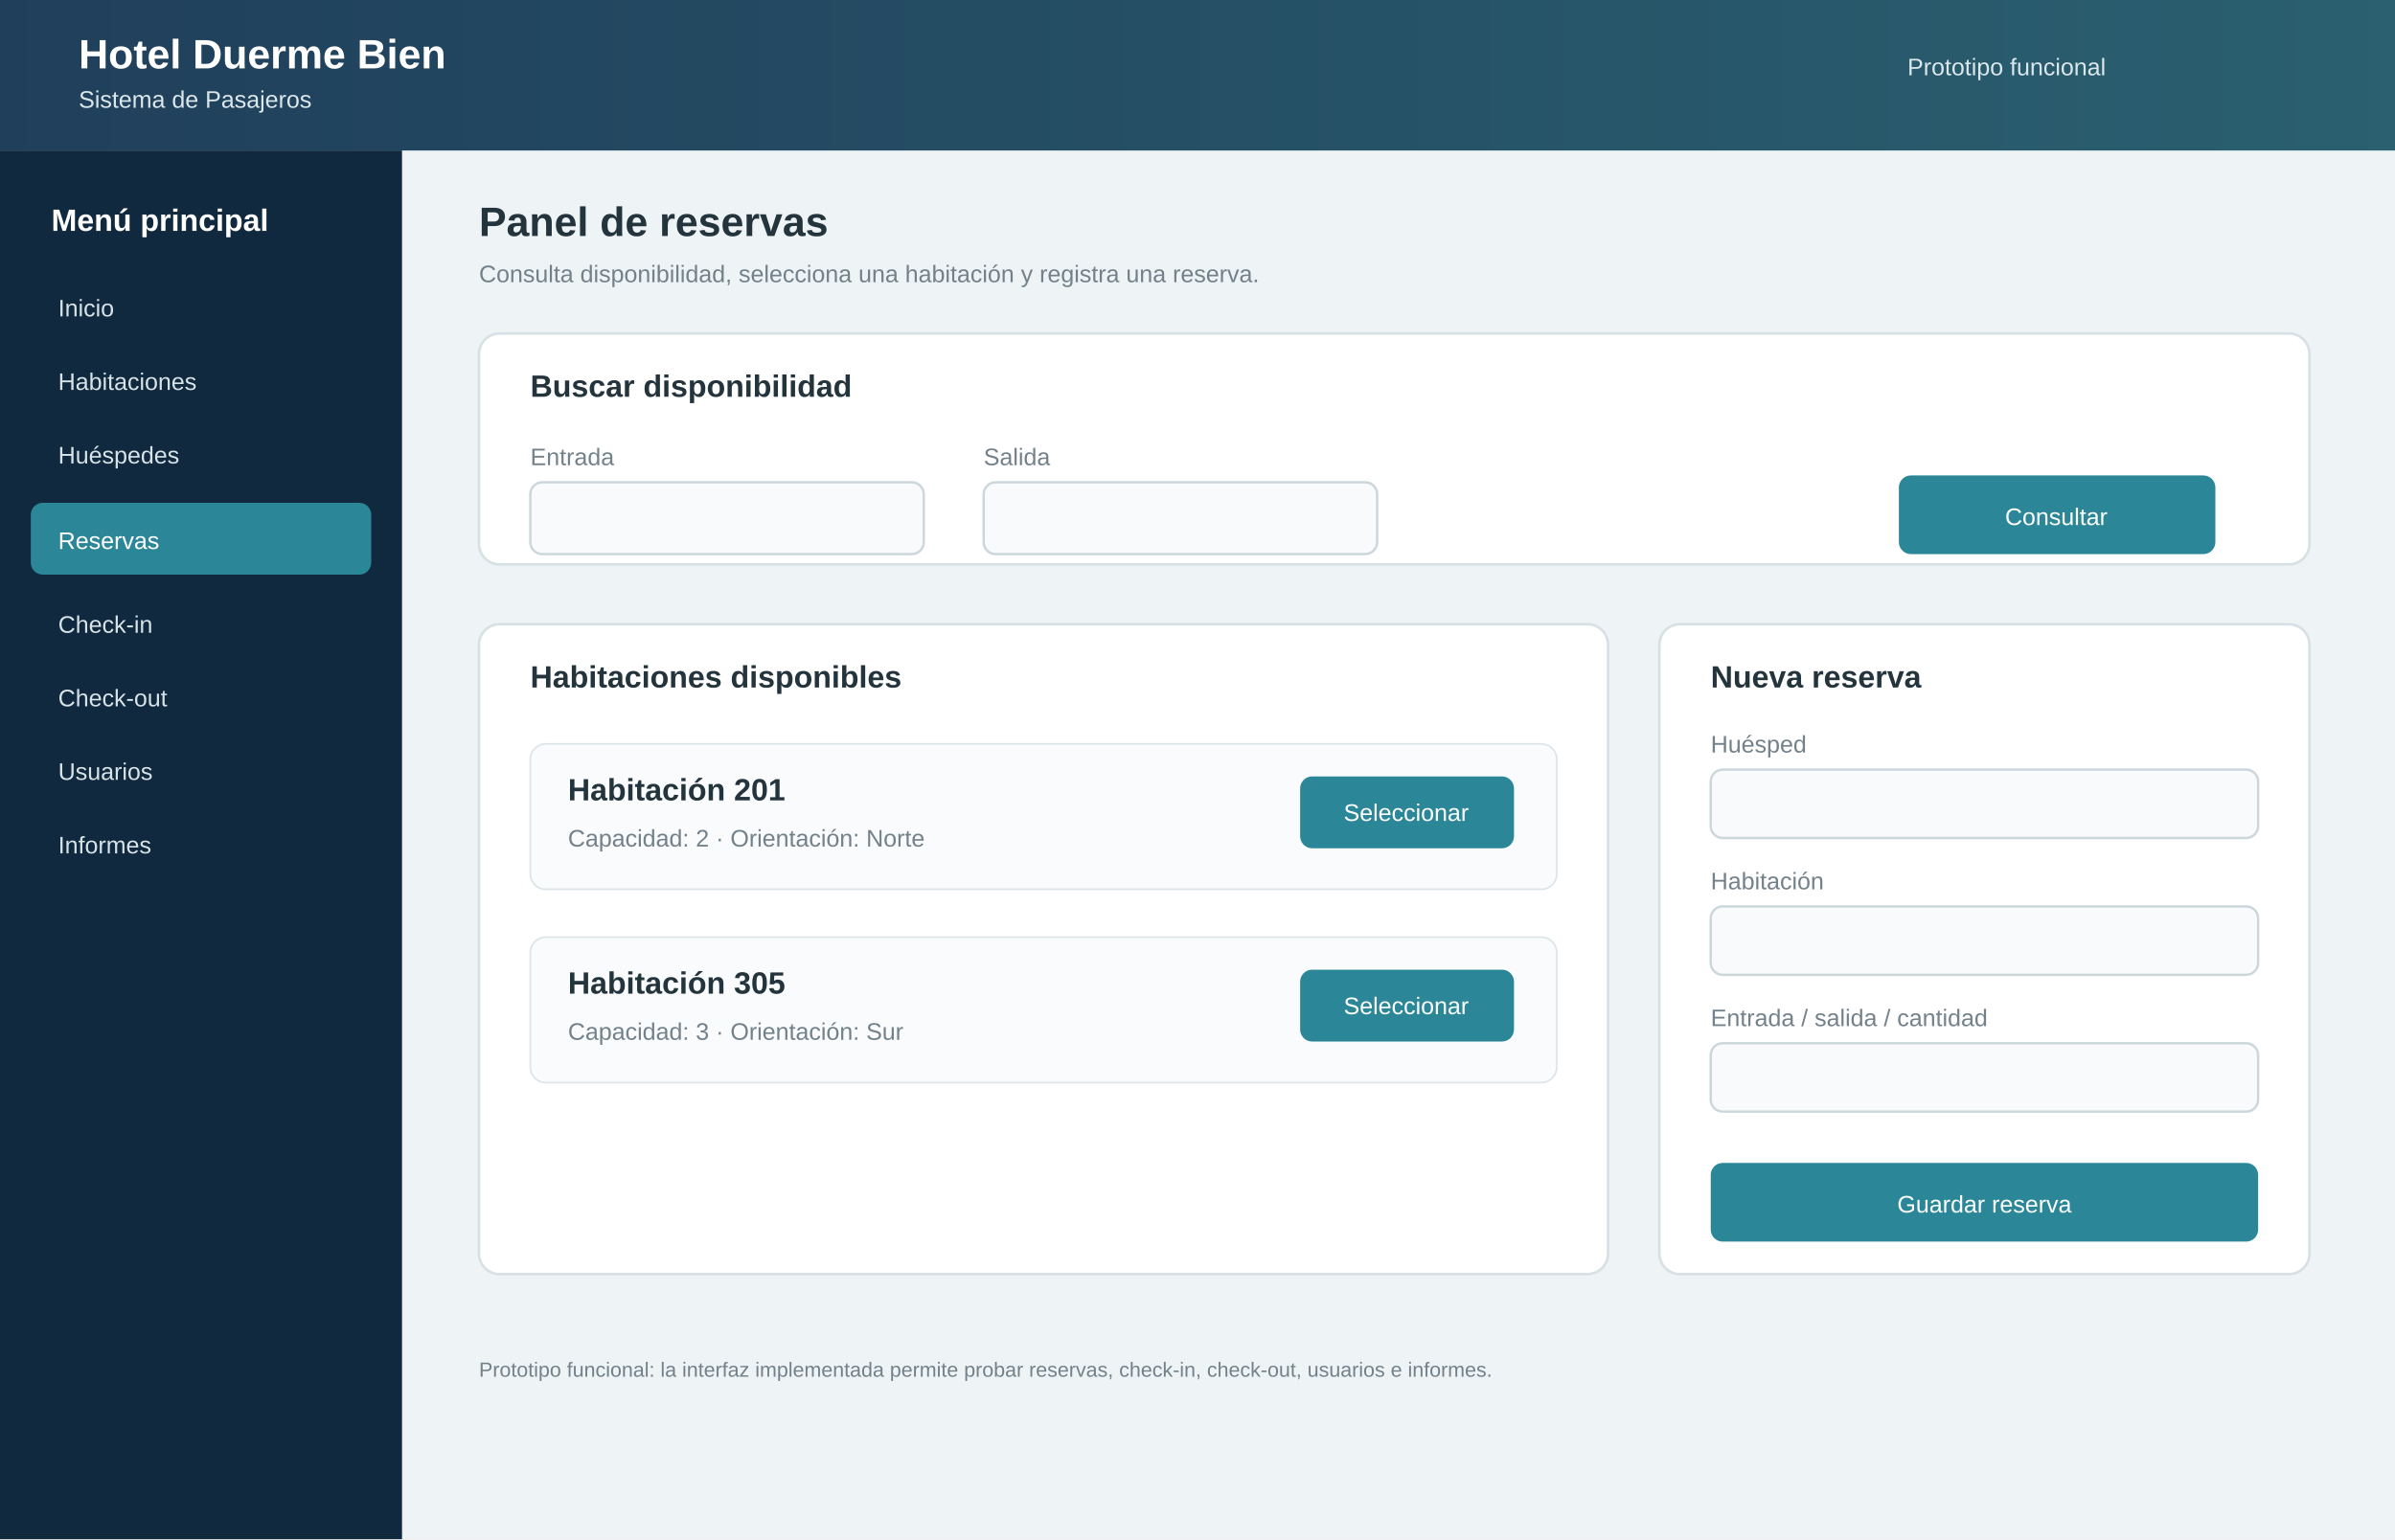
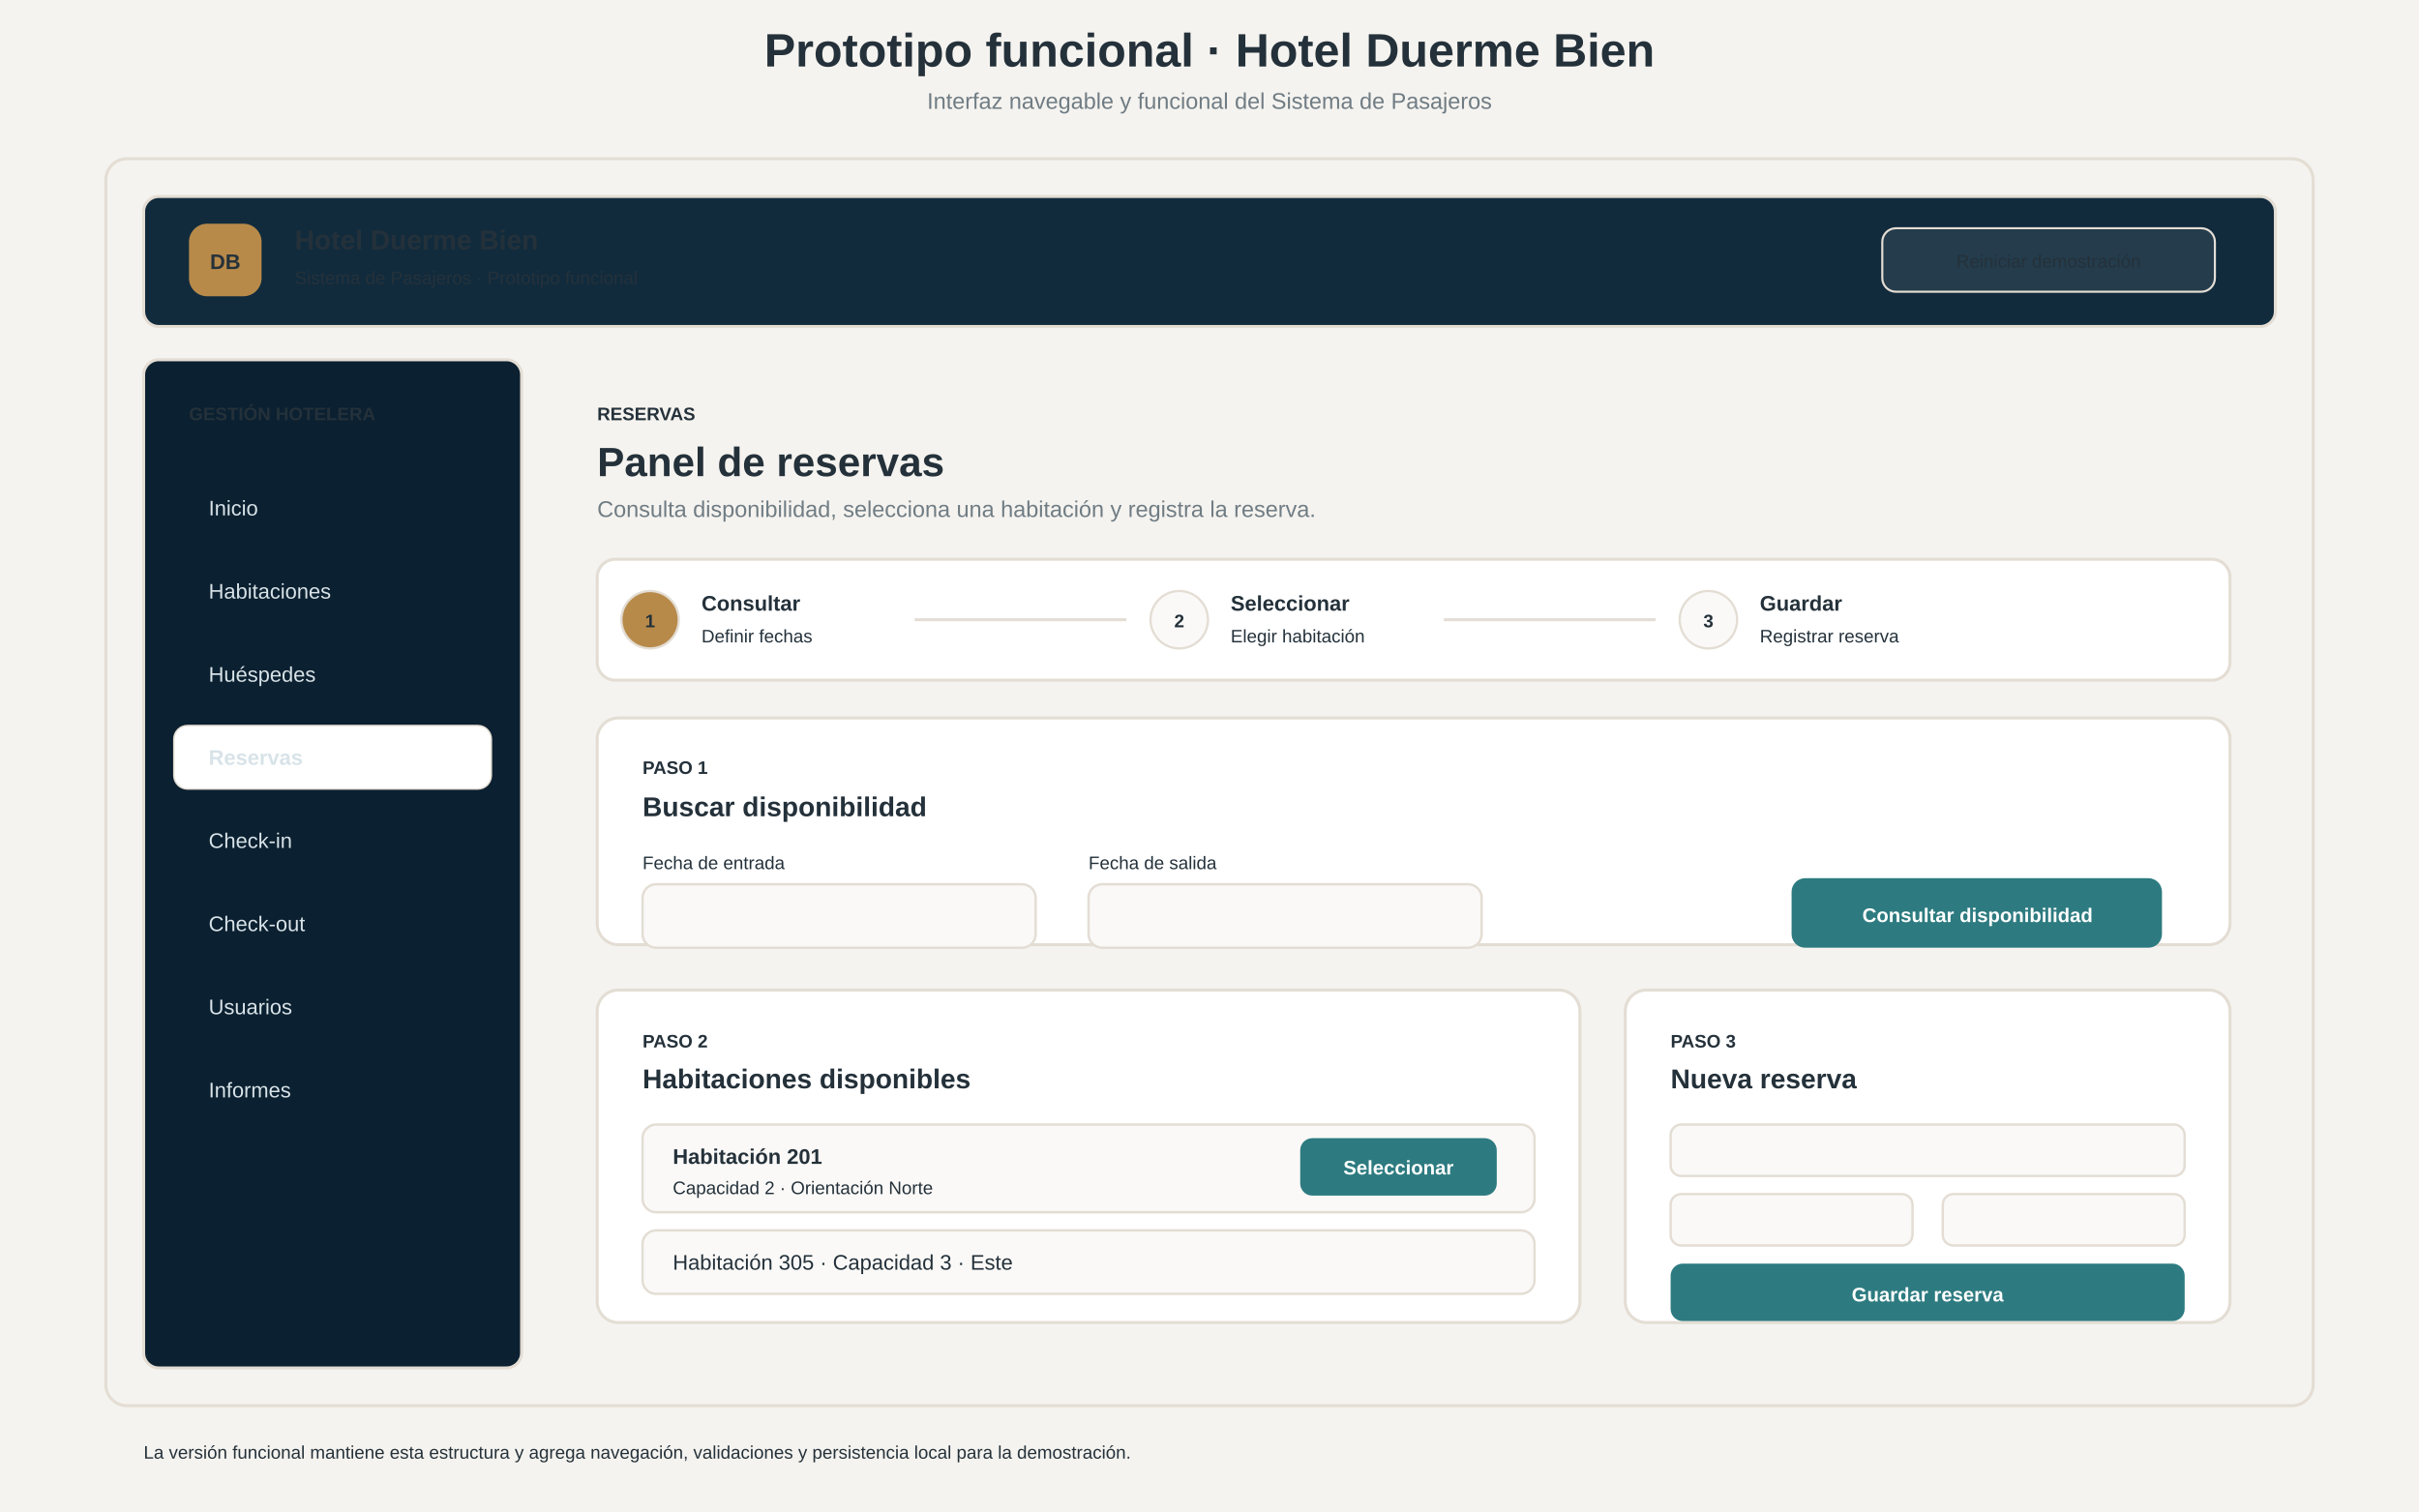
- <svg xmlns="http://www.w3.org/2000/svg" width="1400" height="900" viewBox="0 0 1400 900">
+ <svg xmlns="http://www.w3.org/2000/svg" width="1600" height="1000" viewBox="0 0 1600 1000">
  <defs>
-     <linearGradient id="head" x1="0" x2="1">
-       <stop offset="0" stop-color="#203f5b" />
-       <stop offset="1" stop-color="#2a6070" />
-     </linearGradient>
    <style>
- .t{font-family:Arial,sans-serif}.title{font-size:24px;font-weight:700}.h{font-size:18px;font-weight:700}.f{font-size:14px}.small{font-size:12px}
- .card{fill:#fff;stroke:#d7e0e5;stroke-width:1.5}.field{fill:#f8fafb;stroke:#ccd7dc;stroke-width:1.4}.btn{fill:#2b8798}.nav{fill:#10293f}.muted{fill:#72818a}
+ .t{font-family:Arial,sans-serif;fill:#24313a}.title{font-size:31px;font-weight:700}.sub{font-size:15px;fill:#6f7c84}.h{font-size:18px;font-weight:700}.f{font-size:14px}.small{font-size:12px}
+ .box{fill:#ffffff;stroke:#e3ddd4;stroke-width:2}.field{fill:#faf9f7;stroke:#e3ddd4;stroke-width:1.6}.thin{stroke:#e3ddd4;stroke-width:2;fill:none}.navtext{font-size:14px;fill:#d8e3e8}.btntext{font-size:13px;fill:#ffffff;font-weight:700}
</style>
  </defs>
-   <rect width="1400" height="900" fill="#eef3f5" />
-   <rect x="0" y="0" width="1400" height="88" fill="url(#head)" />
-   <text x="46" y="40" class="t title" fill="#fff">Hotel Duerme Bien</text>
-   <text x="46" y="63" class="t f" fill="#dce7eb">Sistema de Pasajeros</text>
-   <text x="1115" y="44" class="t f" fill="#dce7eb">Prototipo funcional</text>
-   <rect x="0" y="88" width="235" height="812" class="nav" />
-   <text x="30" y="135" class="t h" fill="#fff">Menú principal</text>
-   <text x="34" y="185" class="t f" fill="#d8e3e8">Inicio</text>
-   <text x="34" y="228" class="t f" fill="#d8e3e8">Habitaciones</text>
-   <text x="34" y="271" class="t f" fill="#d8e3e8">Huéspedes</text>
-   <rect x="18" y="294" width="199" height="42" rx="7" class="btn" />
-   <text x="34" y="321" class="t f" fill="#fff">Reservas</text>
-   <text x="34" y="370" class="t f" fill="#d8e3e8">Check-in</text>
-   <text x="34" y="413" class="t f" fill="#d8e3e8">Check-out</text>
-   <text x="34" y="456" class="t f" fill="#d8e3e8">Usuarios</text>
-   <text x="34" y="499" class="t f" fill="#d8e3e8">Informes</text>
-   <text x="280" y="138" class="t title" fill="#24343d">Panel de reservas</text>
-   <text x="280" y="165" class="t f muted">Consulta disponibilidad, selecciona una habitación y registra una reserva.</text>
-   <rect x="280" y="195" width="1070" height="135" rx="12" class="card" />
-   <text x="310" y="232" class="t h" fill="#24343d">Buscar disponibilidad</text>
-   <text x="310" y="272" class="t f muted">Entrada</text>
-   <rect x="310" y="282" width="230" height="42" rx="7" class="field" />
-   <text x="575" y="272" class="t f muted">Salida</text>
-   <rect x="575" y="282" width="230" height="42" rx="7" class="field" />
-   <rect x="1110" y="278" width="185" height="46" rx="7" class="btn" />
-   <text x="1202" y="307" text-anchor="middle" class="t f" fill="#fff">Consultar</text>
-   <rect x="280" y="365" width="660" height="380" rx="12" class="card" />
-   <text x="310" y="402" class="t h" fill="#24343d">Habitaciones disponibles</text>
-   <rect x="310" y="435" width="600" height="85" rx="9" fill="#f9fbfc" stroke="#dde5e9" />
-   <text x="332" y="468" class="t h" fill="#24343d">Habitación 201</text>
-   <text x="332" y="495" class="t f muted">Capacidad: 2 · Orientación: Norte</text>
-   <rect x="760" y="454" width="125" height="42" rx="7" class="btn" />
-   <text x="822" y="480" text-anchor="middle" class="t f" fill="#fff">Seleccionar</text>
-   <rect x="310" y="548" width="600" height="85" rx="9" fill="#f9fbfc" stroke="#dde5e9" />
-   <text x="332" y="581" class="t h" fill="#24343d">Habitación 305</text>
-   <text x="332" y="608" class="t f muted">Capacidad: 3 · Orientación: Sur</text>
-   <rect x="760" y="567" width="125" height="42" rx="7" class="btn" />
-   <text x="822" y="593" text-anchor="middle" class="t f" fill="#fff">Seleccionar</text>
-   <rect x="970" y="365" width="380" height="380" rx="12" class="card" />
-   <text x="1000" y="402" class="t h" fill="#24343d">Nueva reserva</text>
-   <text x="1000" y="440" class="t f muted">Huésped</text>
-   <rect x="1000" y="450" width="320" height="40" rx="7" class="field" />
-   <text x="1000" y="520" class="t f muted">Habitación</text>
-   <rect x="1000" y="530" width="320" height="40" rx="7" class="field" />
-   <text x="1000" y="600" class="t f muted">Entrada / salida / cantidad</text>
-   <rect x="1000" y="610" width="320" height="40" rx="7" class="field" />
-   <rect x="1000" y="680" width="320" height="46" rx="7" class="btn" />
-   <text x="1160" y="709" text-anchor="middle" class="t f" fill="#fff">Guardar reserva</text>
-   <text x="280" y="805" class="t small muted">Prototipo funcional: la interfaz implementada permite probar reservas, check-in, check-out, usuarios e informes.</text>
+   <rect width="1600" height="1000" fill="#f5f3ef" />
+   <text x="800" y="44" text-anchor="middle" class="t title">Prototipo funcional · Hotel Duerme Bien</text>
+   <text x="800" y="72" text-anchor="middle" class="t sub">Interfaz navegable y funcional del Sistema de Pasajeros</text>
+   <rect x="70" y="105" width="1460" height="825" rx="14" fill="#f5f3ef" stroke="#e3ddd4" stroke-width="2" />
+   <rect x="95" y="130" width="1410" height="86" rx="10" fill="#112b3d" stroke="#e3ddd4" stroke-width="2" />
+   <rect x="125" y="148" width="48" height="48" rx="12" fill="#b88a4a" stroke="#e3ddd4" stroke-width="0" />
+   <text x="149" y="178" text-anchor="middle" class="t f" fill="#ffffff" font-weight="700">DB</text>
+   <text x="195" y="165" class="t h" fill="#ffffff">Hotel Duerme Bien</text>
+   <text x="195" y="188" class="t small" fill="#d9e4e9">Sistema de Pasajeros · Prototipo funcional</text>
+   <rect x="1245" y="151" width="220" height="42" rx="9" fill="rgba(255,255,255,.08)" stroke="#e3ddd4" stroke-width="1.4" />
+   <text x="1355" y="177" text-anchor="middle" class="t small" fill="#ffffff">Reiniciar demostración</text>
+   <rect x="95" y="238" width="250" height="667" rx="10" fill="#0b2030" stroke="#e3ddd4" stroke-width="2" />
+   <text x="125" y="278" class="t small" fill="#d8e3e8" font-weight="700">GESTIÓN HOTELERA</text>
+   <rect x="115" y="315" width="210" height="42" rx="9" fill="transparent" stroke="none" />
+   <text x="138" y="341" class="t navtext" fill="#d8e3e8" font-weight="400">Inicio</text>
+   <rect x="115" y="370" width="210" height="42" rx="9" fill="transparent" stroke="none" />
+   <text x="138" y="396" class="t navtext" fill="#d8e3e8" font-weight="400">Habitaciones</text>
+   <rect x="115" y="425" width="210" height="42" rx="9" fill="transparent" stroke="none" />
+   <text x="138" y="451" class="t navtext" fill="#d8e3e8" font-weight="400">Huéspedes</text>
+   <rect x="115" y="480" width="210" height="42" rx="9" fill="#ffffff" stroke="#e3ddd4" />
+   <text x="138" y="506" class="t navtext" fill="#112b3d" font-weight="700">Reservas</text>
+   <rect x="115" y="535" width="210" height="42" rx="9" fill="transparent" stroke="none" />
+   <text x="138" y="561" class="t navtext" fill="#d8e3e8" font-weight="400">Check-in</text>
+   <rect x="115" y="590" width="210" height="42" rx="9" fill="transparent" stroke="none" />
+   <text x="138" y="616" class="t navtext" fill="#d8e3e8" font-weight="400">Check-out</text>
+   <rect x="115" y="645" width="210" height="42" rx="9" fill="transparent" stroke="none" />
+   <text x="138" y="671" class="t navtext" fill="#d8e3e8" font-weight="400">Usuarios</text>
+   <rect x="115" y="700" width="210" height="42" rx="9" fill="transparent" stroke="none" />
+   <text x="138" y="726" class="t navtext" fill="#d8e3e8" font-weight="400">Informes</text>
+   <text x="395" y="278" class="t small" fill="#9a7441" font-weight="700">RESERVAS</text>
+   <text x="395" y="315" class="t title" style="font-size:27px">Panel de reservas</text>
+   <text x="395" y="342" class="t sub">Consulta disponibilidad, selecciona una habitación y registra la reserva.</text>
+   <rect x="395" y="370" width="1080" height="80" rx="12" class="box" />
+   <circle cx="430" cy="410" r="19" fill="#b88a4a" stroke="#e3ddd4" stroke-width="1.5" />
+   <text x="430" y="415" text-anchor="middle" class="t small" font-weight="700">1</text>
+   <text x="464" y="404" class="t f" font-weight="700">Consultar</text>
+   <text x="464" y="425" class="t small" fill="#6f7c84">Definir fechas</text>
+   <line x1="605" y1="410" x2="745" y2="410" class="thin" />
+   <circle cx="780" cy="410" r="19" fill="#faf9f7" stroke="#e3ddd4" stroke-width="1.5" />
+   <text x="780" y="415" text-anchor="middle" class="t small" font-weight="700">2</text>
+   <text x="814" y="404" class="t f" font-weight="700">Seleccionar</text>
+   <text x="814" y="425" class="t small" fill="#6f7c84">Elegir habitación</text>
+   <line x1="955" y1="410" x2="1095" y2="410" class="thin" />
+   <circle cx="1130" cy="410" r="19" fill="#faf9f7" stroke="#e3ddd4" stroke-width="1.5" />
+   <text x="1130" y="415" text-anchor="middle" class="t small" font-weight="700">3</text>
+   <text x="1164" y="404" class="t f" font-weight="700">Guardar</text>
+   <text x="1164" y="425" class="t small" fill="#6f7c84">Registrar reserva</text>
+   <rect x="395" y="475" width="1080" height="150" rx="14" class="box" />
+   <text x="425" y="512" class="t small" fill="#9a7441" font-weight="700">PASO 1</text>
+   <text x="425" y="540" class="t h">Buscar disponibilidad</text>
+   <text x="425" y="575" class="t small" fill="#6f7c84">Fecha de entrada</text>
+   <rect x="425" y="585" width="260" height="42" rx="9" class="field" />
+   <text x="720" y="575" class="t small" fill="#6f7c84">Fecha de salida</text>
+   <rect x="720" y="585" width="260" height="42" rx="9" class="field" />
+   <rect x="1185" y="581" width="245" height="46" rx="9" fill="#2d7b80" stroke="#e3ddd4" stroke-width="0" />
+   <text x="1308" y="610" text-anchor="middle" class="t btntext">Consultar disponibilidad</text>
+   <rect x="395" y="655" width="650" height="220" rx="14" class="box" />
+   <text x="425" y="693" class="t small" fill="#9a7441" font-weight="700">PASO 2</text>
+   <text x="425" y="720" class="t h">Habitaciones disponibles</text>
+   <rect x="425" y="744" width="590" height="58" rx="9" class="field" />
+   <text x="445" y="770" class="t f" font-weight="700">Habitación 201</text>
+   <text x="445" y="790" class="t small" fill="#6f7c84">Capacidad 2 · Orientación Norte</text>
+   <rect x="860" y="753" width="130" height="38" rx="8" fill="#2d7b80" stroke="#e3ddd4" stroke-width="0" />
+   <text x="925" y="777" text-anchor="middle" class="t btntext">Seleccionar</text>
+   <rect x="425" y="814" width="590" height="42" rx="9" class="field" />
+   <text x="445" y="840" class="t f">Habitación 305 · Capacidad 3 · Este</text>
+   <rect x="1075" y="655" width="400" height="220" rx="14" class="box" />
+   <text x="1105" y="693" class="t small" fill="#9a7441" font-weight="700">PASO 3</text>
+   <text x="1105" y="720" class="t h">Nueva reserva</text>
+   <rect x="1105" y="744" width="340" height="34" rx="7" class="field" />
+   <rect x="1105" y="790" width="160" height="34" rx="7" class="field" />
+   <rect x="1285" y="790" width="160" height="34" rx="7" class="field" />
+   <rect x="1105" y="836" width="340" height="38" rx="8" fill="#2d7b80" stroke="#e3ddd4" stroke-width="0" />
+   <text x="1275" y="861" text-anchor="middle" class="t btntext">Guardar reserva</text>
+   <text x="95" y="965" class="t small" fill="#6f7c84">La versión funcional mantiene esta estructura y agrega navegación, validaciones y persistencia local para la demostración.</text>
</svg>
